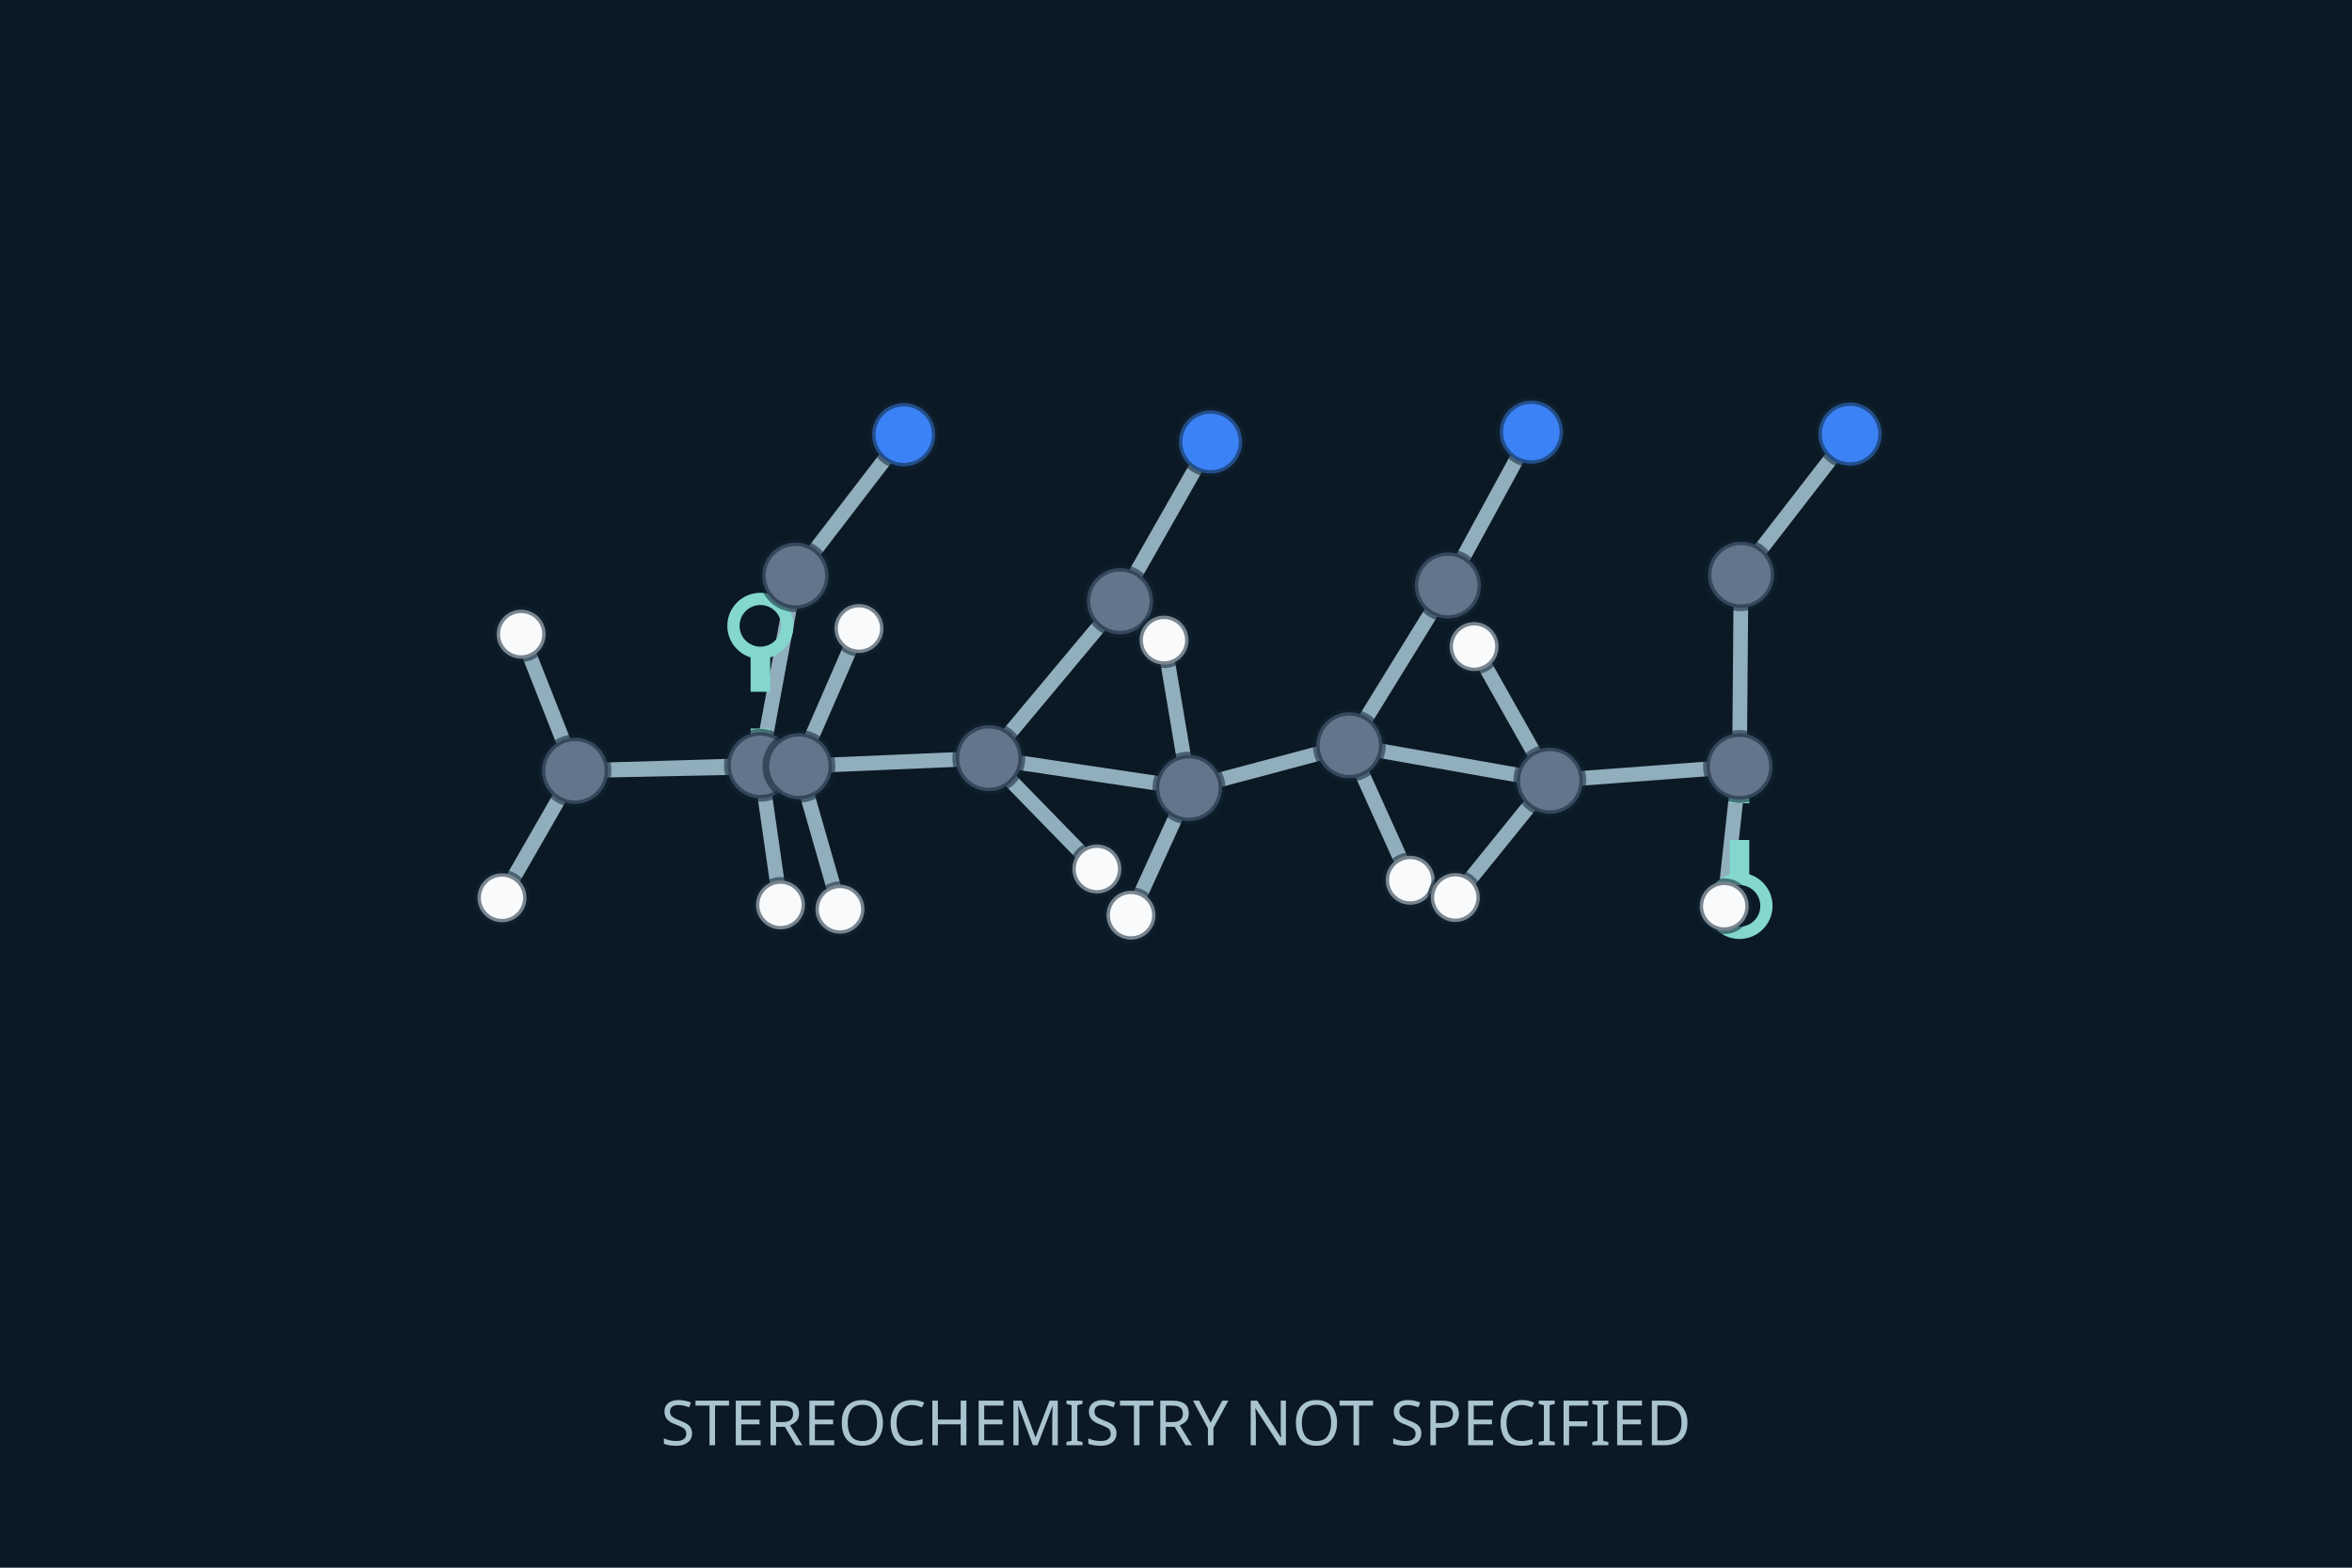
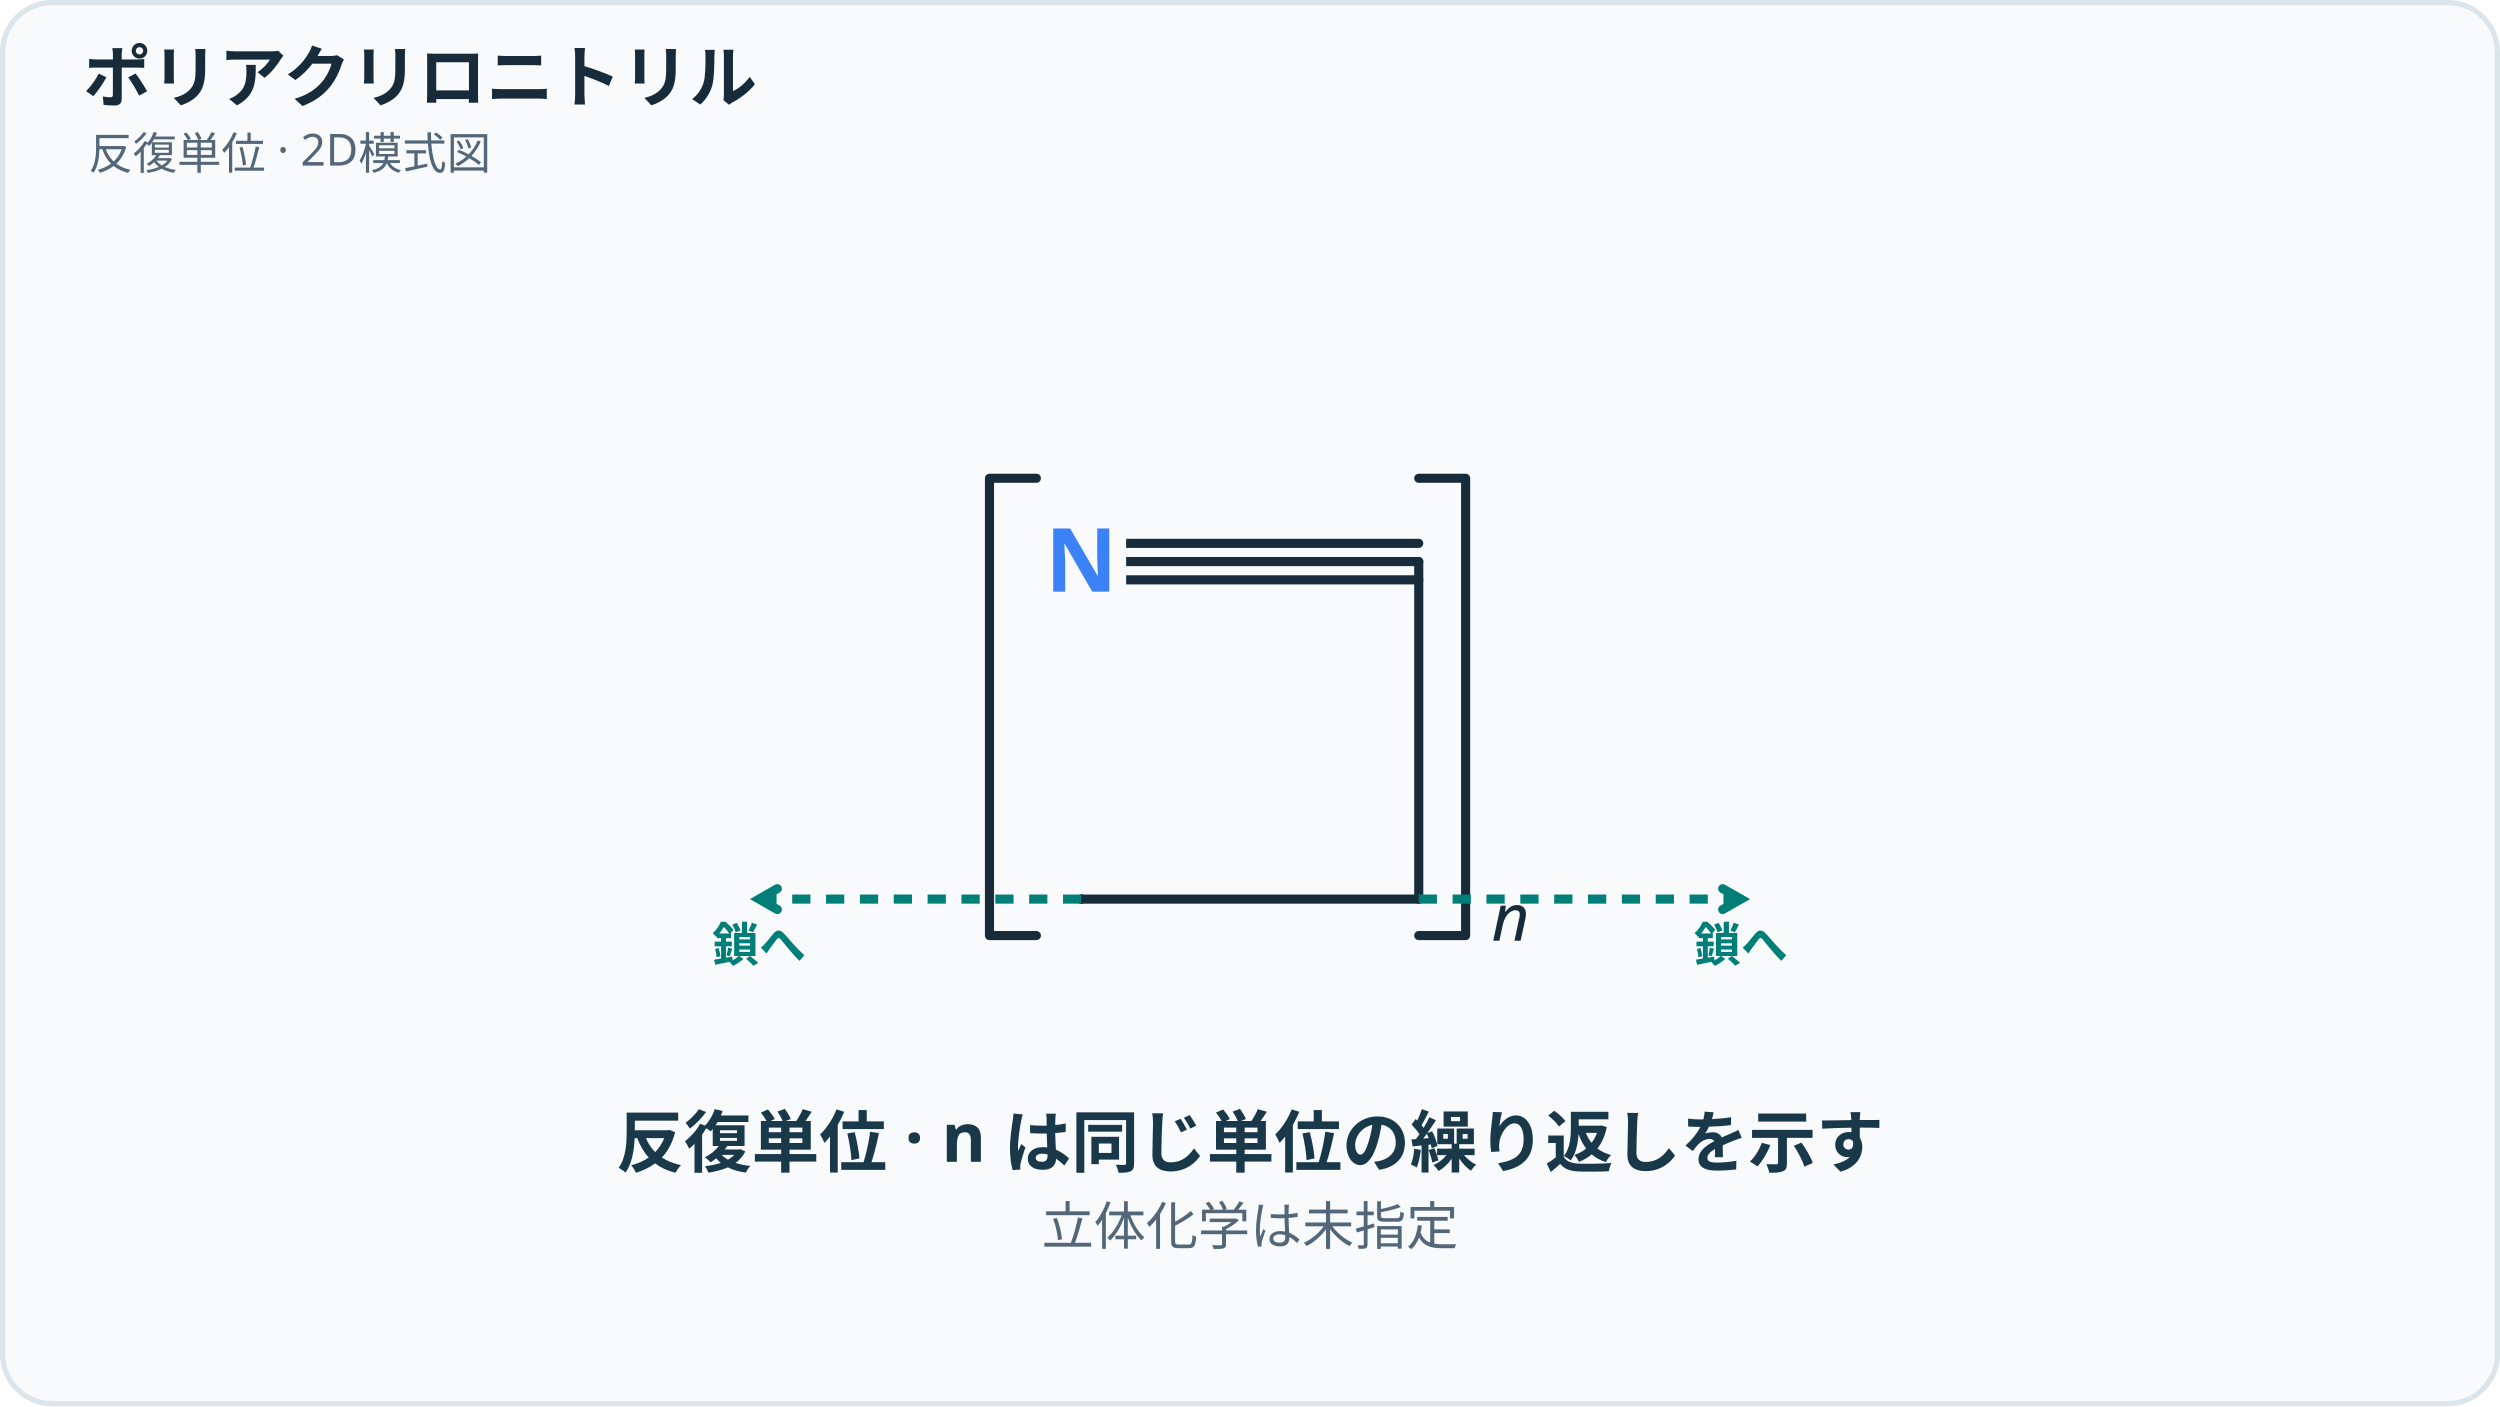
- <svg xmlns="http://www.w3.org/2000/svg" viewBox="0 0 192 128" role="img" aria-label="ポリアクリロニトリル representative segment" data-polymer-id="polyacrylonitrile">
-   <rect width="192" height="128" fill="#0b1924" />
-   <g>
-     <path d="M46.938 62.933L62.074 62.483" stroke="#91aebd" stroke-width="1.2" stroke-linecap="round" />
-     <path d="M46.938 62.933L65.221 62.559" stroke="#91aebd" stroke-width="1.2" stroke-linecap="round" />
-     <path d="M46.938 62.933L42.543 51.781" stroke="#91aebd" stroke-width="1.2" stroke-linecap="round" />
-     <path d="M46.938 62.933L40.978 73.304" stroke="#91aebd" stroke-width="1.2" stroke-linecap="round" />
-     <path d="M62.074 62.483L63.713 73.885" stroke="#91aebd" stroke-width="1.2" stroke-linecap="round" />
-     <path d="M62.074 62.483L64.934 47.004" stroke="#91aebd" stroke-width="1.2" stroke-linecap="round" />
-     <path d="M65.221 62.559L80.719 61.899" stroke="#91aebd" stroke-width="1.2" stroke-linecap="round" />
-     <path d="M65.221 62.559L70.118 51.316" stroke="#91aebd" stroke-width="1.2" stroke-linecap="round" />
-     <path d="M65.221 62.559L68.568 74.237" stroke="#91aebd" stroke-width="1.2" stroke-linecap="round" />
-     <path d="M80.719 61.899L91.426 49.087" stroke="#91aebd" stroke-width="1.2" stroke-linecap="round" />
-     <path d="M80.719 61.899L97.056 64.342" stroke="#91aebd" stroke-width="1.2" stroke-linecap="round" />
-     <path d="M80.719 61.899L89.541 70.953" stroke="#91aebd" stroke-width="1.2" stroke-linecap="round" />
-     <path d="M91.426 49.087L98.822 36.081" stroke="#91aebd" stroke-width="1.2" stroke-linecap="round" />
-     <path d="M97.056 64.342L110.147 60.853" stroke="#91aebd" stroke-width="1.2" stroke-linecap="round" />
-     <path d="M97.056 64.342L95.02 52.27" stroke="#91aebd" stroke-width="1.2" stroke-linecap="round" />
-     <path d="M97.056 64.342L92.327 74.722" stroke="#91aebd" stroke-width="1.2" stroke-linecap="round" />
-     <path d="M110.147 60.853L118.193 47.807" stroke="#91aebd" stroke-width="1.2" stroke-linecap="round" />
-     <path d="M110.147 60.853L115.117 71.871" stroke="#91aebd" stroke-width="1.2" stroke-linecap="round" />
-     <path d="M110.147 60.853L126.515 63.746" stroke="#91aebd" stroke-width="1.2" stroke-linecap="round" />
-     <path d="M118.193 47.807L125.009 35.278" stroke="#91aebd" stroke-width="1.2" stroke-linecap="round" />
-     <path d="M64.934 47.004L73.773 35.49" stroke="#91aebd" stroke-width="1.2" stroke-linecap="round" />
-     <path d="M126.515 63.746L141.999 62.582" stroke="#91aebd" stroke-width="1.2" stroke-linecap="round" />
-     <path d="M126.515 63.746L120.333 52.789" stroke="#91aebd" stroke-width="1.2" stroke-linecap="round" />
-     <path d="M126.515 63.746L118.799 73.28" stroke="#91aebd" stroke-width="1.2" stroke-linecap="round" />
-     <path d="M141.999 62.582L142.128 46.928" stroke="#91aebd" stroke-width="1.2" stroke-linecap="round" />
-     <path d="M141.999 62.582L140.752 73.992" stroke="#91aebd" stroke-width="1.2" stroke-linecap="round" />
-     <path d="M142.128 46.928L151.022 35.442" stroke="#91aebd" stroke-width="1.2" stroke-linecap="round" />
-     <path data-polymer-continuation="true" d="M62.074 62.483L62.074 51.099" stroke="#83d7cd" stroke-width="1.6" stroke-dasharray="3 3" />
-     <circle cx="62.074" cy="51.099" r="2.2" fill="none" stroke="#83d7cd" />
-     <path data-polymer-continuation="true" d="M141.999 62.582L141.999 73.966" stroke="#83d7cd" stroke-width="1.6" stroke-dasharray="3 3" />
-     <circle cx="141.999" cy="73.966" r="2.2" fill="none" stroke="#83d7cd" />
-     <circle cx="46.938" cy="62.933" r="2.699" fill="#64748b" stroke="#102433" stroke-opacity=".55" stroke-width=".55" />
-     <circle cx="62.074" cy="62.483" r="2.699" fill="#64748b" stroke="#102433" stroke-opacity=".55" stroke-width=".55" />
-     <circle cx="63.713" cy="73.885" r="2" fill="#f8fafc" stroke="#102433" stroke-opacity=".55" stroke-width=".55" />
-     <circle cx="65.221" cy="62.559" r="2.699" fill="#64748b" stroke="#102433" stroke-opacity=".55" stroke-width=".55" />
-     <circle cx="80.719" cy="61.899" r="2.699" fill="#64748b" stroke="#102433" stroke-opacity=".55" stroke-width=".55" />
-     <circle cx="91.426" cy="49.087" r="2.699" fill="#64748b" stroke="#102433" stroke-opacity=".55" stroke-width=".55" />
-     <circle cx="97.056" cy="64.342" r="2.699" fill="#64748b" stroke="#102433" stroke-opacity=".55" stroke-width=".55" />
-     <circle cx="110.147" cy="60.853" r="2.699" fill="#64748b" stroke="#102433" stroke-opacity=".55" stroke-width=".55" />
-     <circle cx="118.193" cy="47.807" r="2.699" fill="#64748b" stroke="#102433" stroke-opacity=".55" stroke-width=".55" />
-     <circle cx="125.009" cy="35.278" r="2.581" fill="#3b82f6" stroke="#102433" stroke-opacity=".55" stroke-width=".55" />
-     <circle cx="95.02" cy="52.27" r="2" fill="#f8fafc" stroke="#102433" stroke-opacity=".55" stroke-width=".55" />
-     <circle cx="92.327" cy="74.722" r="2" fill="#f8fafc" stroke="#102433" stroke-opacity=".55" stroke-width=".55" />
-     <circle cx="98.822" cy="36.081" r="2.581" fill="#3b82f6" stroke="#102433" stroke-opacity=".55" stroke-width=".55" />
-     <circle cx="115.117" cy="71.871" r="2" fill="#f8fafc" stroke="#102433" stroke-opacity=".55" stroke-width=".55" />
-     <circle cx="70.118" cy="51.316" r="2" fill="#f8fafc" stroke="#102433" stroke-opacity=".55" stroke-width=".55" />
-     <circle cx="68.568" cy="74.237" r="2" fill="#f8fafc" stroke="#102433" stroke-opacity=".55" stroke-width=".55" />
-     <circle cx="89.541" cy="70.953" r="2" fill="#f8fafc" stroke="#102433" stroke-opacity=".55" stroke-width=".55" />
-     <circle cx="64.934" cy="47.004" r="2.699" fill="#64748b" stroke="#102433" stroke-opacity=".55" stroke-width=".55" />
-     <circle cx="73.773" cy="35.49" r="2.581" fill="#3b82f6" stroke="#102433" stroke-opacity=".55" stroke-width=".55" />
-     <circle cx="42.543" cy="51.781" r="2" fill="#f8fafc" stroke="#102433" stroke-opacity=".55" stroke-width=".55" />
-     <circle cx="40.978" cy="73.304" r="2" fill="#f8fafc" stroke="#102433" stroke-opacity=".55" stroke-width=".55" />
-     <circle cx="126.515" cy="63.746" r="2.699" fill="#64748b" stroke="#102433" stroke-opacity=".55" stroke-width=".55" />
-     <circle cx="141.999" cy="62.582" r="2.699" fill="#64748b" stroke="#102433" stroke-opacity=".55" stroke-width=".55" />
-     <circle cx="142.128" cy="46.928" r="2.699" fill="#64748b" stroke="#102433" stroke-opacity=".55" stroke-width=".55" />
-     <circle cx="151.022" cy="35.442" r="2.581" fill="#3b82f6" stroke="#102433" stroke-opacity=".55" stroke-width=".55" />
-     <circle cx="120.333" cy="52.789" r="2" fill="#f8fafc" stroke="#102433" stroke-opacity=".55" stroke-width=".55" />
-     <circle cx="118.799" cy="73.28" r="2" fill="#f8fafc" stroke="#102433" stroke-opacity=".55" stroke-width=".55" />
-     <circle cx="140.752" cy="73.992" r="2" fill="#f8fafc" stroke="#102433" stroke-opacity=".55" stroke-width=".55" />
+ <svg xmlns="http://www.w3.org/2000/svg" viewBox="0 0 960 540" role="img" aria-labelledby="polymer-title polymer-description" data-polymer-id="polyacrylonitrile" data-generator-version="task8-2d-v4" data-structure-source-commit="3050fed9c89f16aed19c2323db94fef5f9f9765e" data-representation-type="linear-repeat" data-atom-count="7" data-bond-count="6">
+   <rect width="960" height="540" rx="20" fill="#f8fafc" />
+   <rect x="1" y="1" width="958" height="538" rx="19" fill="none" stroke="#dce5ec" stroke-width="2" />
+   <text class="figure-title" x="32" y="39" font-family="sans-serif" font-size="26" font-weight="750" fill="#182b3b">ポリアクリロニトリル</text>
+   <text class="figure-kicker" x="34" y="65" font-family="sans-serif" font-size="17" fill="#536779">反復単位 · 2D模式図</text>
+   <g class="repeat-bracket" data-repeat-closure="repeat-boundary-link" data-repeat-left-port="left" data-repeat-right-port="right" data-repeat-bond-order="1" fill="none" stroke="#182b3b" stroke-width="3.5" stroke-linecap="round" stroke-linejoin="round">
+     <path d="M397.96 183.655H379.96V359.255H397.96" />
+     <path d="M544.8 183.655H562.8V359.255H544.8" />
  </g>
-   <text x="96" y="118" text-anchor="middle" fill="#a9c3cf" font-size="5.1" font-family="sans-serif">STEREOCHEMISTRY NOT SPECIFIED</text>
+   <text class="repeat-n" data-repeat-count-notation="true" x="572.8" y="361.25" font-family="sans-serif" font-size="25" font-style="italic" fill="#182b3b">n</text>
+   <g class="chemical-bonds" fill="none" stroke="#182b3b" stroke-width="3.5" stroke-linecap="round" stroke-linejoin="round">
+     <g class="bond" data-bond-ref="repeat.a0::repeat.a1" data-atom-a="repeat.a0" data-atom-b="repeat.a1" data-bond-order="1">
+       <path d="M415.2 345.25L544.8 345.25" />
+     </g>
+     <g class="bond" data-bond-ref="repeat.a1::repeat.a2" data-atom-a="repeat.a1" data-atom-b="repeat.a2" data-bond-order="1">
+       <path d="M544.8 345.25L544.8 215.65" />
+     </g>
+     <g class="bond" data-bond-ref="repeat.a2::repeat.a3" data-atom-a="repeat.a2" data-atom-b="repeat.a3" data-bond-order="3">
+       <path d="M544.8 222.65L431.44 222.65" />
+       <path d="M544.8 215.65L431.44 215.65" />
+       <path d="M544.8 208.65L431.44 208.65" />
+     </g>
+     <g class="bond" data-bond-ref="repeat.a0::repeat.a4" data-atom-a="repeat.a0" data-atom-b="repeat.a4" data-bond-order="1">
+       <path d="M415.2 345.25L415.2 345.25" />
+     </g>
+     <g class="bond" data-bond-ref="repeat.a0::repeat.a5" data-atom-a="repeat.a0" data-atom-b="repeat.a5" data-bond-order="1">
+       <path d="M415.2 345.25L415.2 345.25" />
+     </g>
+     <g class="bond" data-bond-ref="repeat.a1::repeat.a6" data-atom-a="repeat.a1" data-atom-b="repeat.a6" data-bond-order="1">
+       <path d="M544.8 345.25L544.8 345.25" />
+     </g>
+   </g>
+   <g class="aromatic-rings" data-aromatic-cycle-count="0" />
+   <g class="continuations">
+     <g class="continuation-port" data-port-id="left" data-port-atom-ref="repeat.a0" data-connection-type="C-C" data-external-bond-order="1" data-partner-element="C">
+       <path d="M415.2 345.25L291.49 345.25" fill="none" stroke="#007f78" stroke-width="3.5" stroke-dasharray="7 6" />
+       <path d="M298.49 349.25L291.49 345.25L298.49 341.25" fill="none" stroke="#007f78" stroke-width="3.5" stroke-linecap="round" />
+       <text class="continuation-label" data-port-label-for="left" x="291.49" y="369.25" text-anchor="middle" font-family="sans-serif" font-size="18" font-weight="700" fill="#007f78">鎖へ</text>
+     </g>
+     <g class="continuation-port" data-port-id="right" data-port-atom-ref="repeat.a1" data-connection-type="C-C" data-external-bond-order="1" data-partner-element="C">
+       <path d="M544.8 345.25L668.51 345.25" fill="none" stroke="#007f78" stroke-width="3.5" stroke-dasharray="7 6" />
+       <path d="M661.51 341.25L668.51 345.25L661.51 349.25" fill="none" stroke="#007f78" stroke-width="3.5" stroke-linecap="round" />
+       <text class="continuation-label" data-port-label-for="right" x="668.51" y="369.25" text-anchor="middle" font-family="sans-serif" font-size="18" font-weight="700" fill="#007f78">鎖へ</text>
+     </g>
+   </g>
+   <g class="atom-labels">
+     <g class="atom-map skeletal-carbon" data-atom-ref="repeat.a0" data-element="C" data-display="skeletal-carbon-vertex" aria-hidden="true">
+       <circle cx="415.2" cy="345.25" r="2.5" fill="#182b3b" opacity=".001" />
+     </g>
+     <g class="atom-map skeletal-carbon" data-atom-ref="repeat.a1" data-element="C" data-display="skeletal-carbon-vertex" aria-hidden="true">
+       <circle cx="544.8" cy="345.25" r="2.5" fill="#182b3b" opacity=".001" />
+     </g>
+     <g class="atom-map skeletal-carbon" data-atom-ref="repeat.a2" data-element="C" data-display="skeletal-carbon-vertex" aria-hidden="true">
+       <circle cx="544.8" cy="215.65" r="2.5" fill="#182b3b" opacity=".001" />
+     </g>
+     <g class="atom-map atom-label" data-atom-ref="repeat.a3" data-element="N" data-display="element-label" data-label-atom-refs="repeat.a3" aria-hidden="true">
+       <rect x="397.96" y="194.65" width="34.48" height="42" rx="8" fill="#f8fafc" />
+       <text x="415.2" y="227.21" text-anchor="middle" font-family="sans-serif" font-size="34" font-weight="750" fill="#3b82f6">N</text>
+     </g>
+   </g>
+   <text class="annotation primary" x="480" y="448" text-anchor="middle" font-family="sans-serif" font-size="26" font-weight="700" fill="#19384a">反復単位 · n は同じ単位の繰り返しを示す</text>
+   <text class="annotation" x="480" y="478" text-anchor="middle" font-family="sans-serif" font-size="20" font-weight="500" fill="#536779">立体化学は未指定</text>
</svg>
